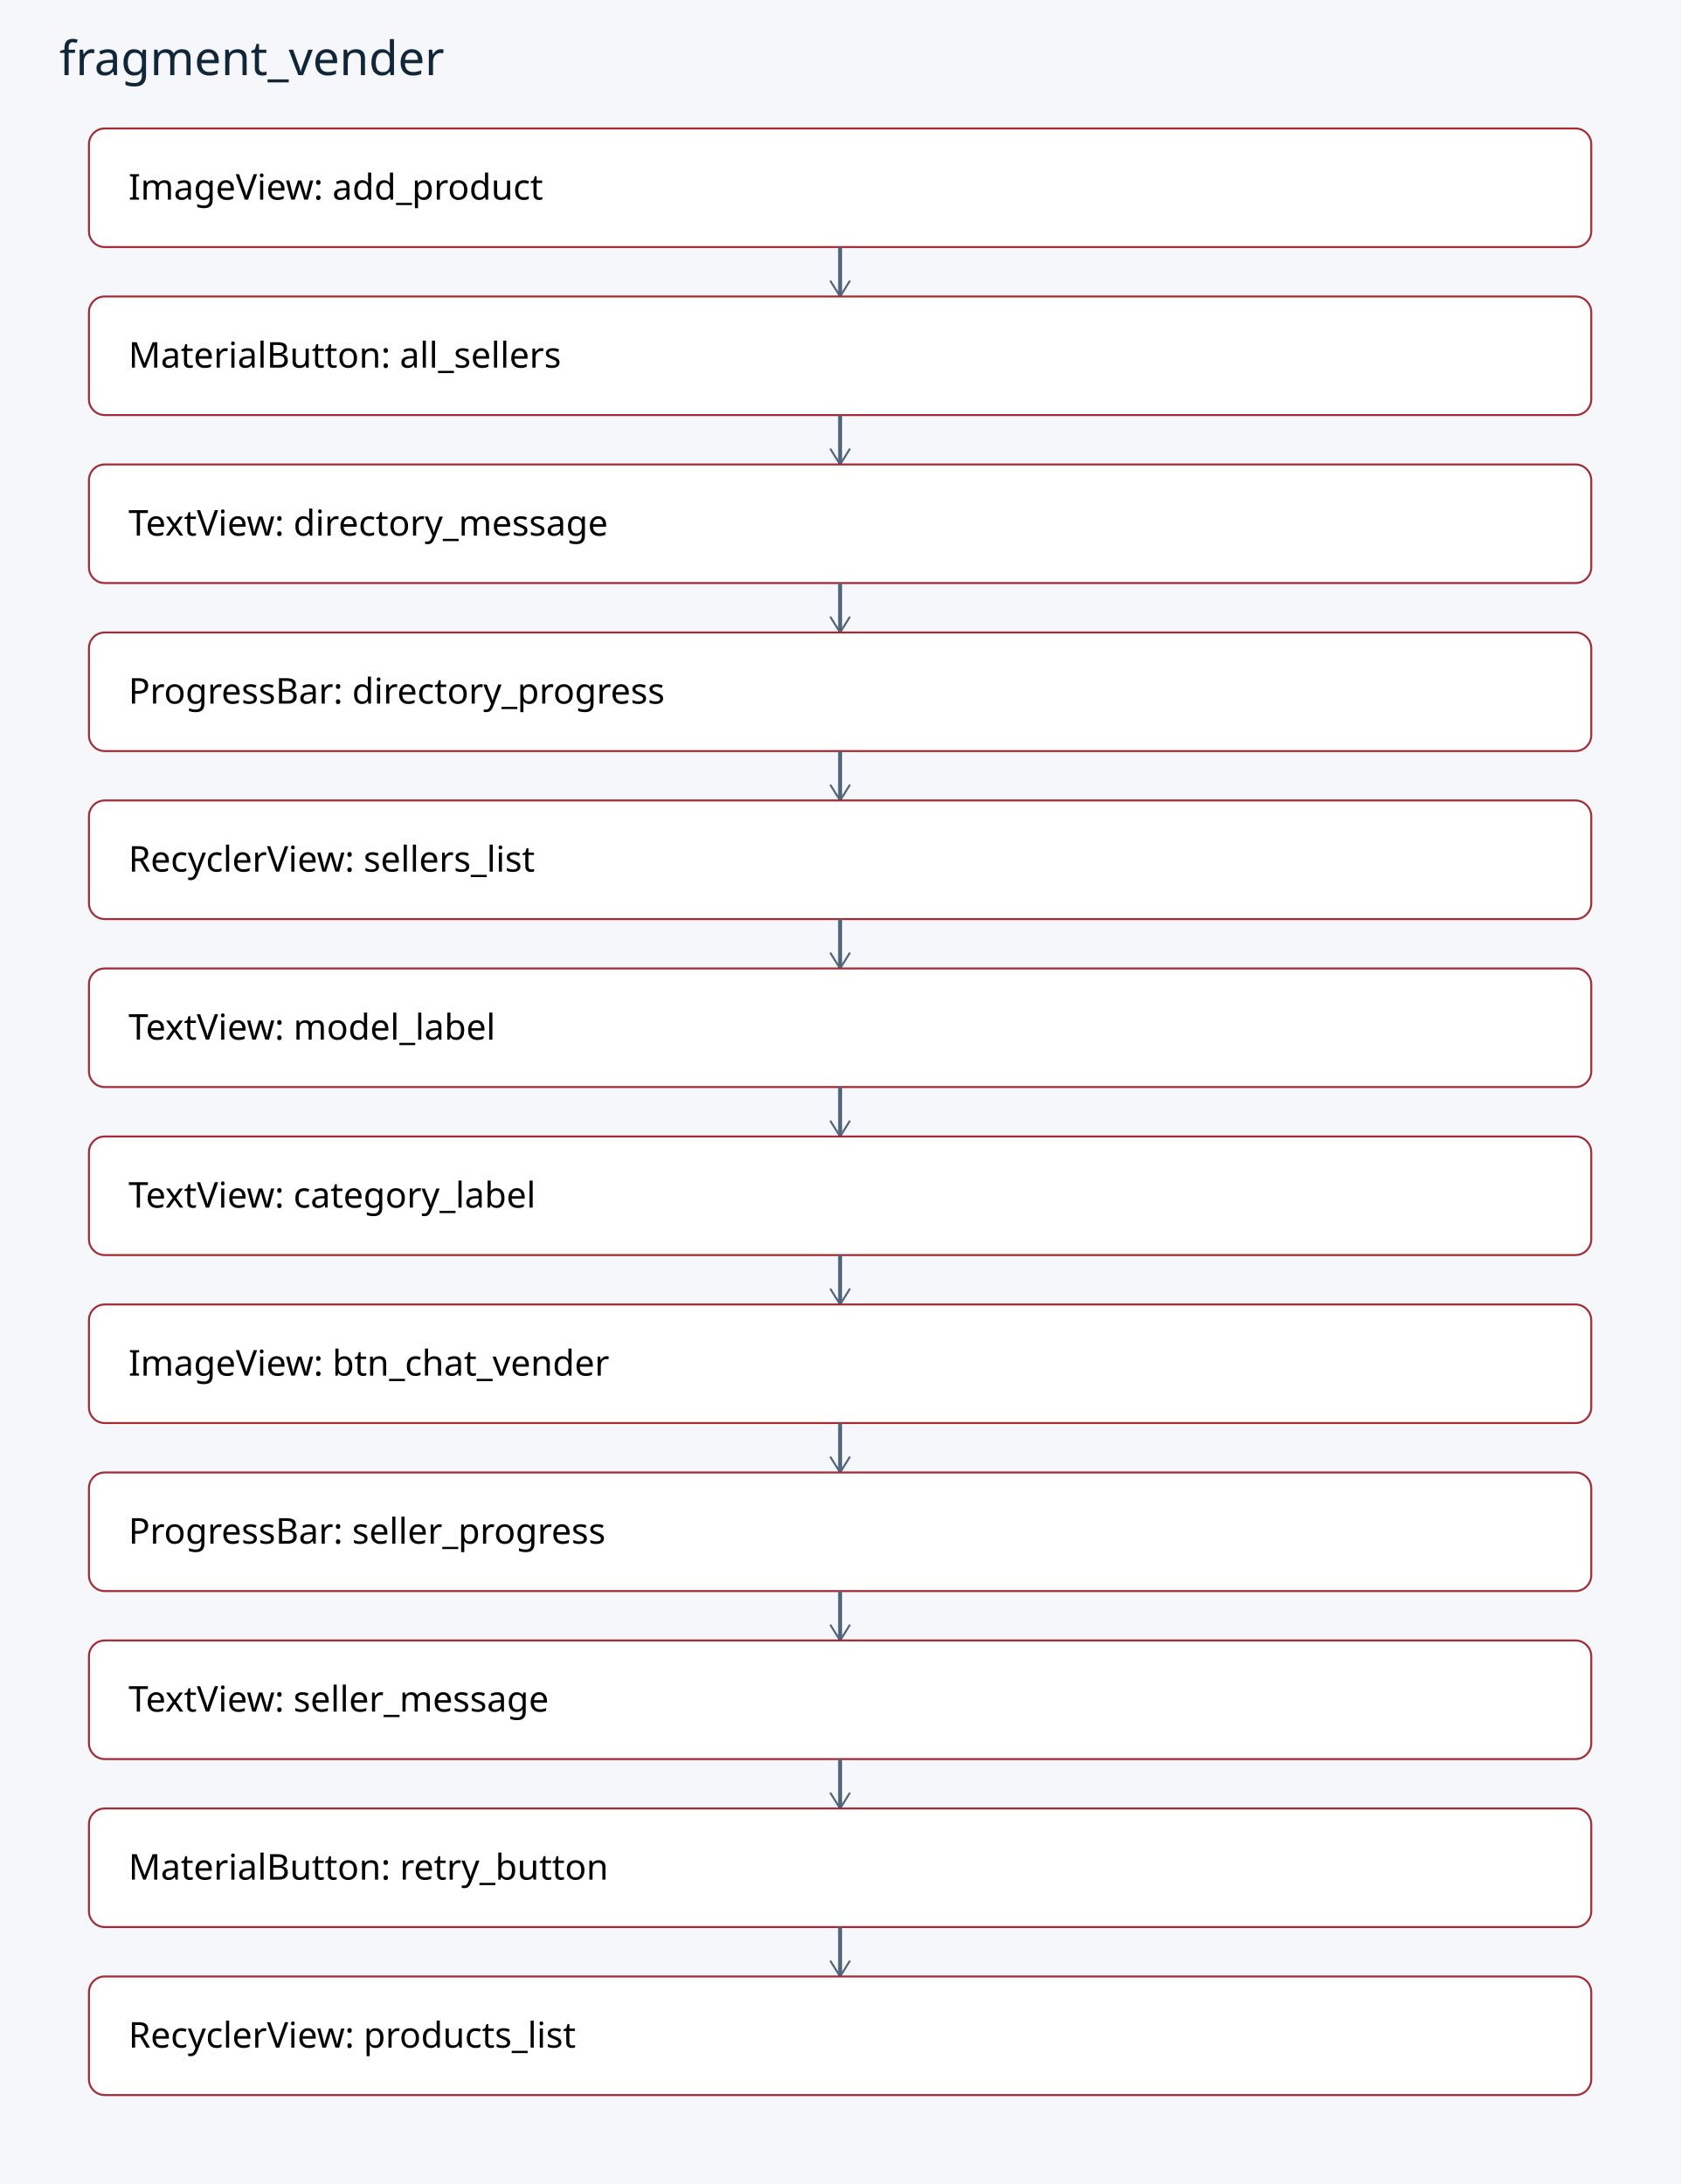
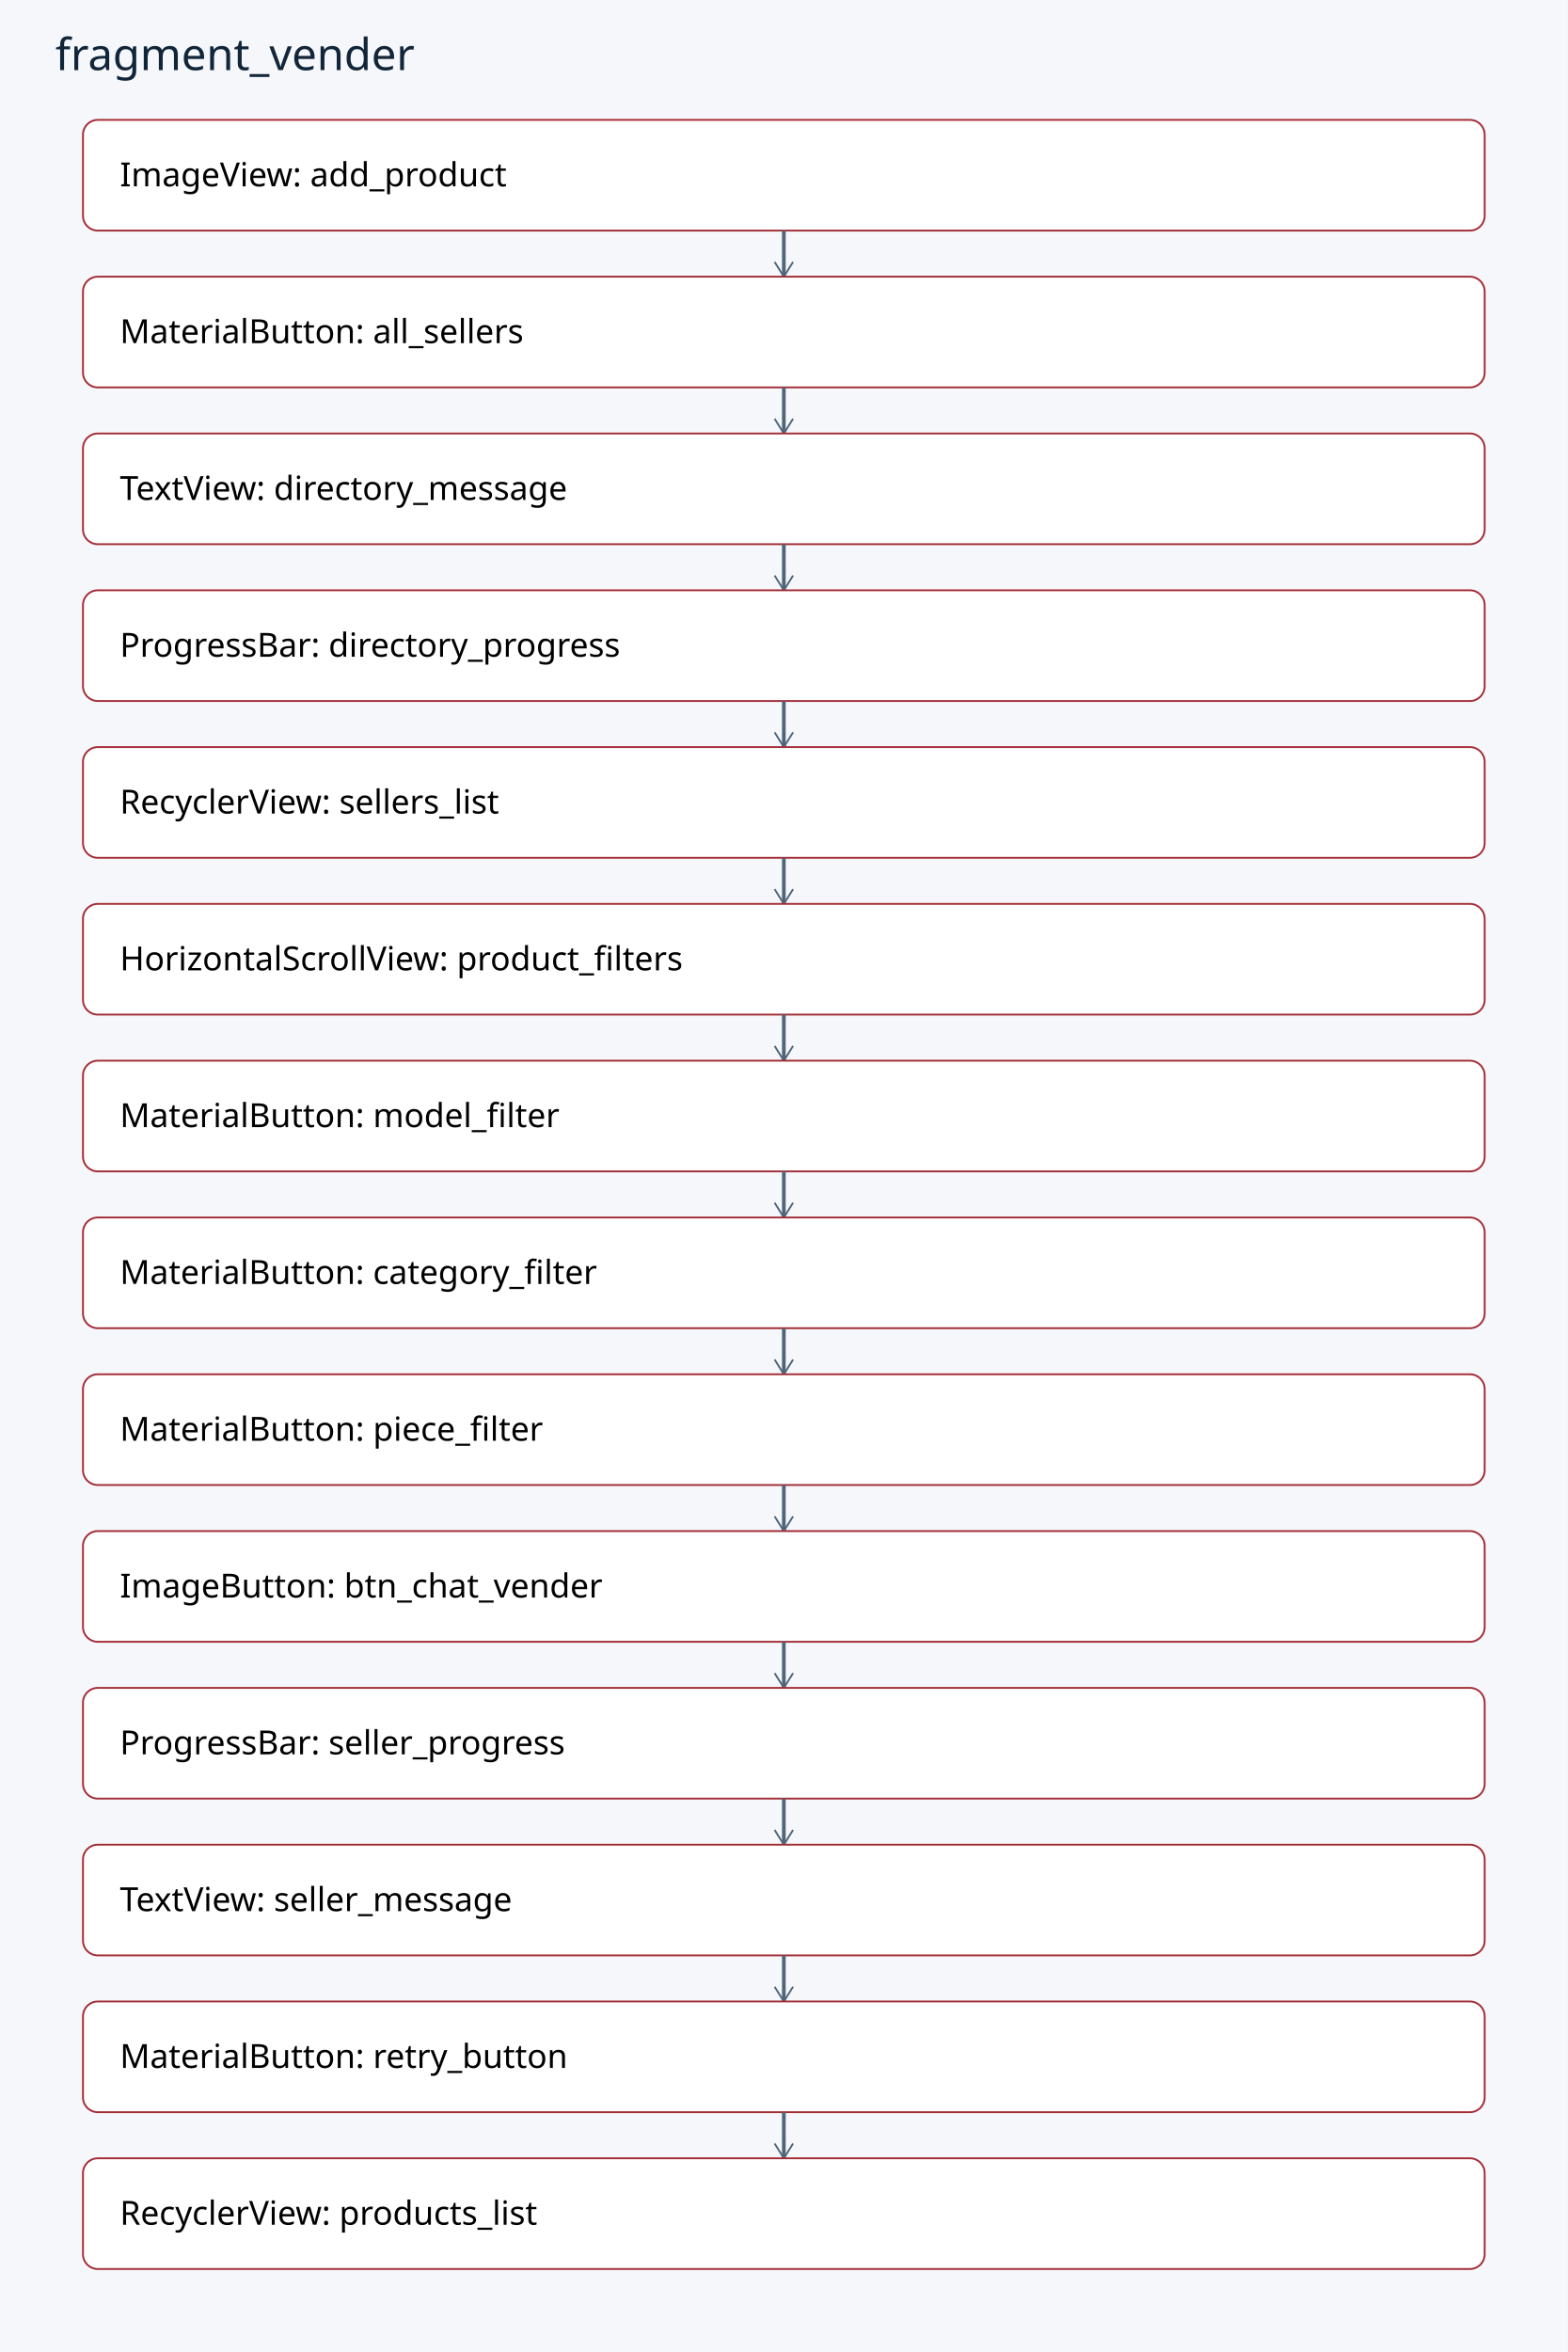
- <svg xmlns="http://www.w3.org/2000/svg" width="850" height="1105" viewBox="0 0 850 1105" role="img" aria-label="fragment_vender">
+ <svg xmlns="http://www.w3.org/2000/svg" width="850" height="1275" viewBox="0 0 850 1275" role="img" aria-label="fragment_vender">
  <rect width="100%" height="100%" fill="#f5f7fa" />
  <text x="30" y="38" font-family="sans-serif" font-size="24" fill="#12263a">fragment_vender</text>
  <rect x="45" y="65" width="760" height="60" rx="8" fill="white" stroke="#a22b35" />
  <text x="65" y="101" font-family="sans-serif" font-size="18">ImageView: add_product</text>
  <path d="M425 125 V150" stroke="#506579" stroke-width="2" />
  <path d="M420 142 L425 150 L430 142" fill="none" stroke="#506579" />
  <rect x="45" y="150" width="760" height="60" rx="8" fill="white" stroke="#a22b35" />
  <text x="65" y="186" font-family="sans-serif" font-size="18">MaterialButton: all_sellers</text>
  <path d="M425 210 V235" stroke="#506579" stroke-width="2" />
  <path d="M420 227 L425 235 L430 227" fill="none" stroke="#506579" />
  <rect x="45" y="235" width="760" height="60" rx="8" fill="white" stroke="#a22b35" />
  <text x="65" y="271" font-family="sans-serif" font-size="18">TextView: directory_message</text>
  <path d="M425 295 V320" stroke="#506579" stroke-width="2" />
  <path d="M420 312 L425 320 L430 312" fill="none" stroke="#506579" />
  <rect x="45" y="320" width="760" height="60" rx="8" fill="white" stroke="#a22b35" />
  <text x="65" y="356" font-family="sans-serif" font-size="18">ProgressBar: directory_progress</text>
  <path d="M425 380 V405" stroke="#506579" stroke-width="2" />
  <path d="M420 397 L425 405 L430 397" fill="none" stroke="#506579" />
  <rect x="45" y="405" width="760" height="60" rx="8" fill="white" stroke="#a22b35" />
  <text x="65" y="441" font-family="sans-serif" font-size="18">RecyclerView: sellers_list</text>
  <path d="M425 465 V490" stroke="#506579" stroke-width="2" />
  <path d="M420 482 L425 490 L430 482" fill="none" stroke="#506579" />
  <rect x="45" y="490" width="760" height="60" rx="8" fill="white" stroke="#a22b35" />
-   <text x="65" y="526" font-family="sans-serif" font-size="18">TextView: model_label</text>
+   <text x="65" y="526" font-family="sans-serif" font-size="18">HorizontalScrollView: product_filters</text>
  <path d="M425 550 V575" stroke="#506579" stroke-width="2" />
  <path d="M420 567 L425 575 L430 567" fill="none" stroke="#506579" />
  <rect x="45" y="575" width="760" height="60" rx="8" fill="white" stroke="#a22b35" />
-   <text x="65" y="611" font-family="sans-serif" font-size="18">TextView: category_label</text>
+   <text x="65" y="611" font-family="sans-serif" font-size="18">MaterialButton: model_filter</text>
  <path d="M425 635 V660" stroke="#506579" stroke-width="2" />
  <path d="M420 652 L425 660 L430 652" fill="none" stroke="#506579" />
  <rect x="45" y="660" width="760" height="60" rx="8" fill="white" stroke="#a22b35" />
-   <text x="65" y="696" font-family="sans-serif" font-size="18">ImageView: btn_chat_vender</text>
+   <text x="65" y="696" font-family="sans-serif" font-size="18">MaterialButton: category_filter</text>
  <path d="M425 720 V745" stroke="#506579" stroke-width="2" />
  <path d="M420 737 L425 745 L430 737" fill="none" stroke="#506579" />
  <rect x="45" y="745" width="760" height="60" rx="8" fill="white" stroke="#a22b35" />
-   <text x="65" y="781" font-family="sans-serif" font-size="18">ProgressBar: seller_progress</text>
+   <text x="65" y="781" font-family="sans-serif" font-size="18">MaterialButton: piece_filter</text>
  <path d="M425 805 V830" stroke="#506579" stroke-width="2" />
  <path d="M420 822 L425 830 L430 822" fill="none" stroke="#506579" />
  <rect x="45" y="830" width="760" height="60" rx="8" fill="white" stroke="#a22b35" />
-   <text x="65" y="866" font-family="sans-serif" font-size="18">TextView: seller_message</text>
+   <text x="65" y="866" font-family="sans-serif" font-size="18">ImageButton: btn_chat_vender</text>
  <path d="M425 890 V915" stroke="#506579" stroke-width="2" />
  <path d="M420 907 L425 915 L430 907" fill="none" stroke="#506579" />
  <rect x="45" y="915" width="760" height="60" rx="8" fill="white" stroke="#a22b35" />
-   <text x="65" y="951" font-family="sans-serif" font-size="18">MaterialButton: retry_button</text>
+   <text x="65" y="951" font-family="sans-serif" font-size="18">ProgressBar: seller_progress</text>
  <path d="M425 975 V1000" stroke="#506579" stroke-width="2" />
  <path d="M420 992 L425 1000 L430 992" fill="none" stroke="#506579" />
  <rect x="45" y="1000" width="760" height="60" rx="8" fill="white" stroke="#a22b35" />
-   <text x="65" y="1036" font-family="sans-serif" font-size="18">RecyclerView: products_list</text>
+   <text x="65" y="1036" font-family="sans-serif" font-size="18">TextView: seller_message</text>
+   <path d="M425 1060 V1085" stroke="#506579" stroke-width="2" />
+   <path d="M420 1077 L425 1085 L430 1077" fill="none" stroke="#506579" />
+   <rect x="45" y="1085" width="760" height="60" rx="8" fill="white" stroke="#a22b35" />
+   <text x="65" y="1121" font-family="sans-serif" font-size="18">MaterialButton: retry_button</text>
+   <path d="M425 1145 V1170" stroke="#506579" stroke-width="2" />
+   <path d="M420 1162 L425 1170 L430 1162" fill="none" stroke="#506579" />
+   <rect x="45" y="1170" width="760" height="60" rx="8" fill="white" stroke="#a22b35" />
+   <text x="65" y="1206" font-family="sans-serif" font-size="18">RecyclerView: products_list</text>
</svg>
